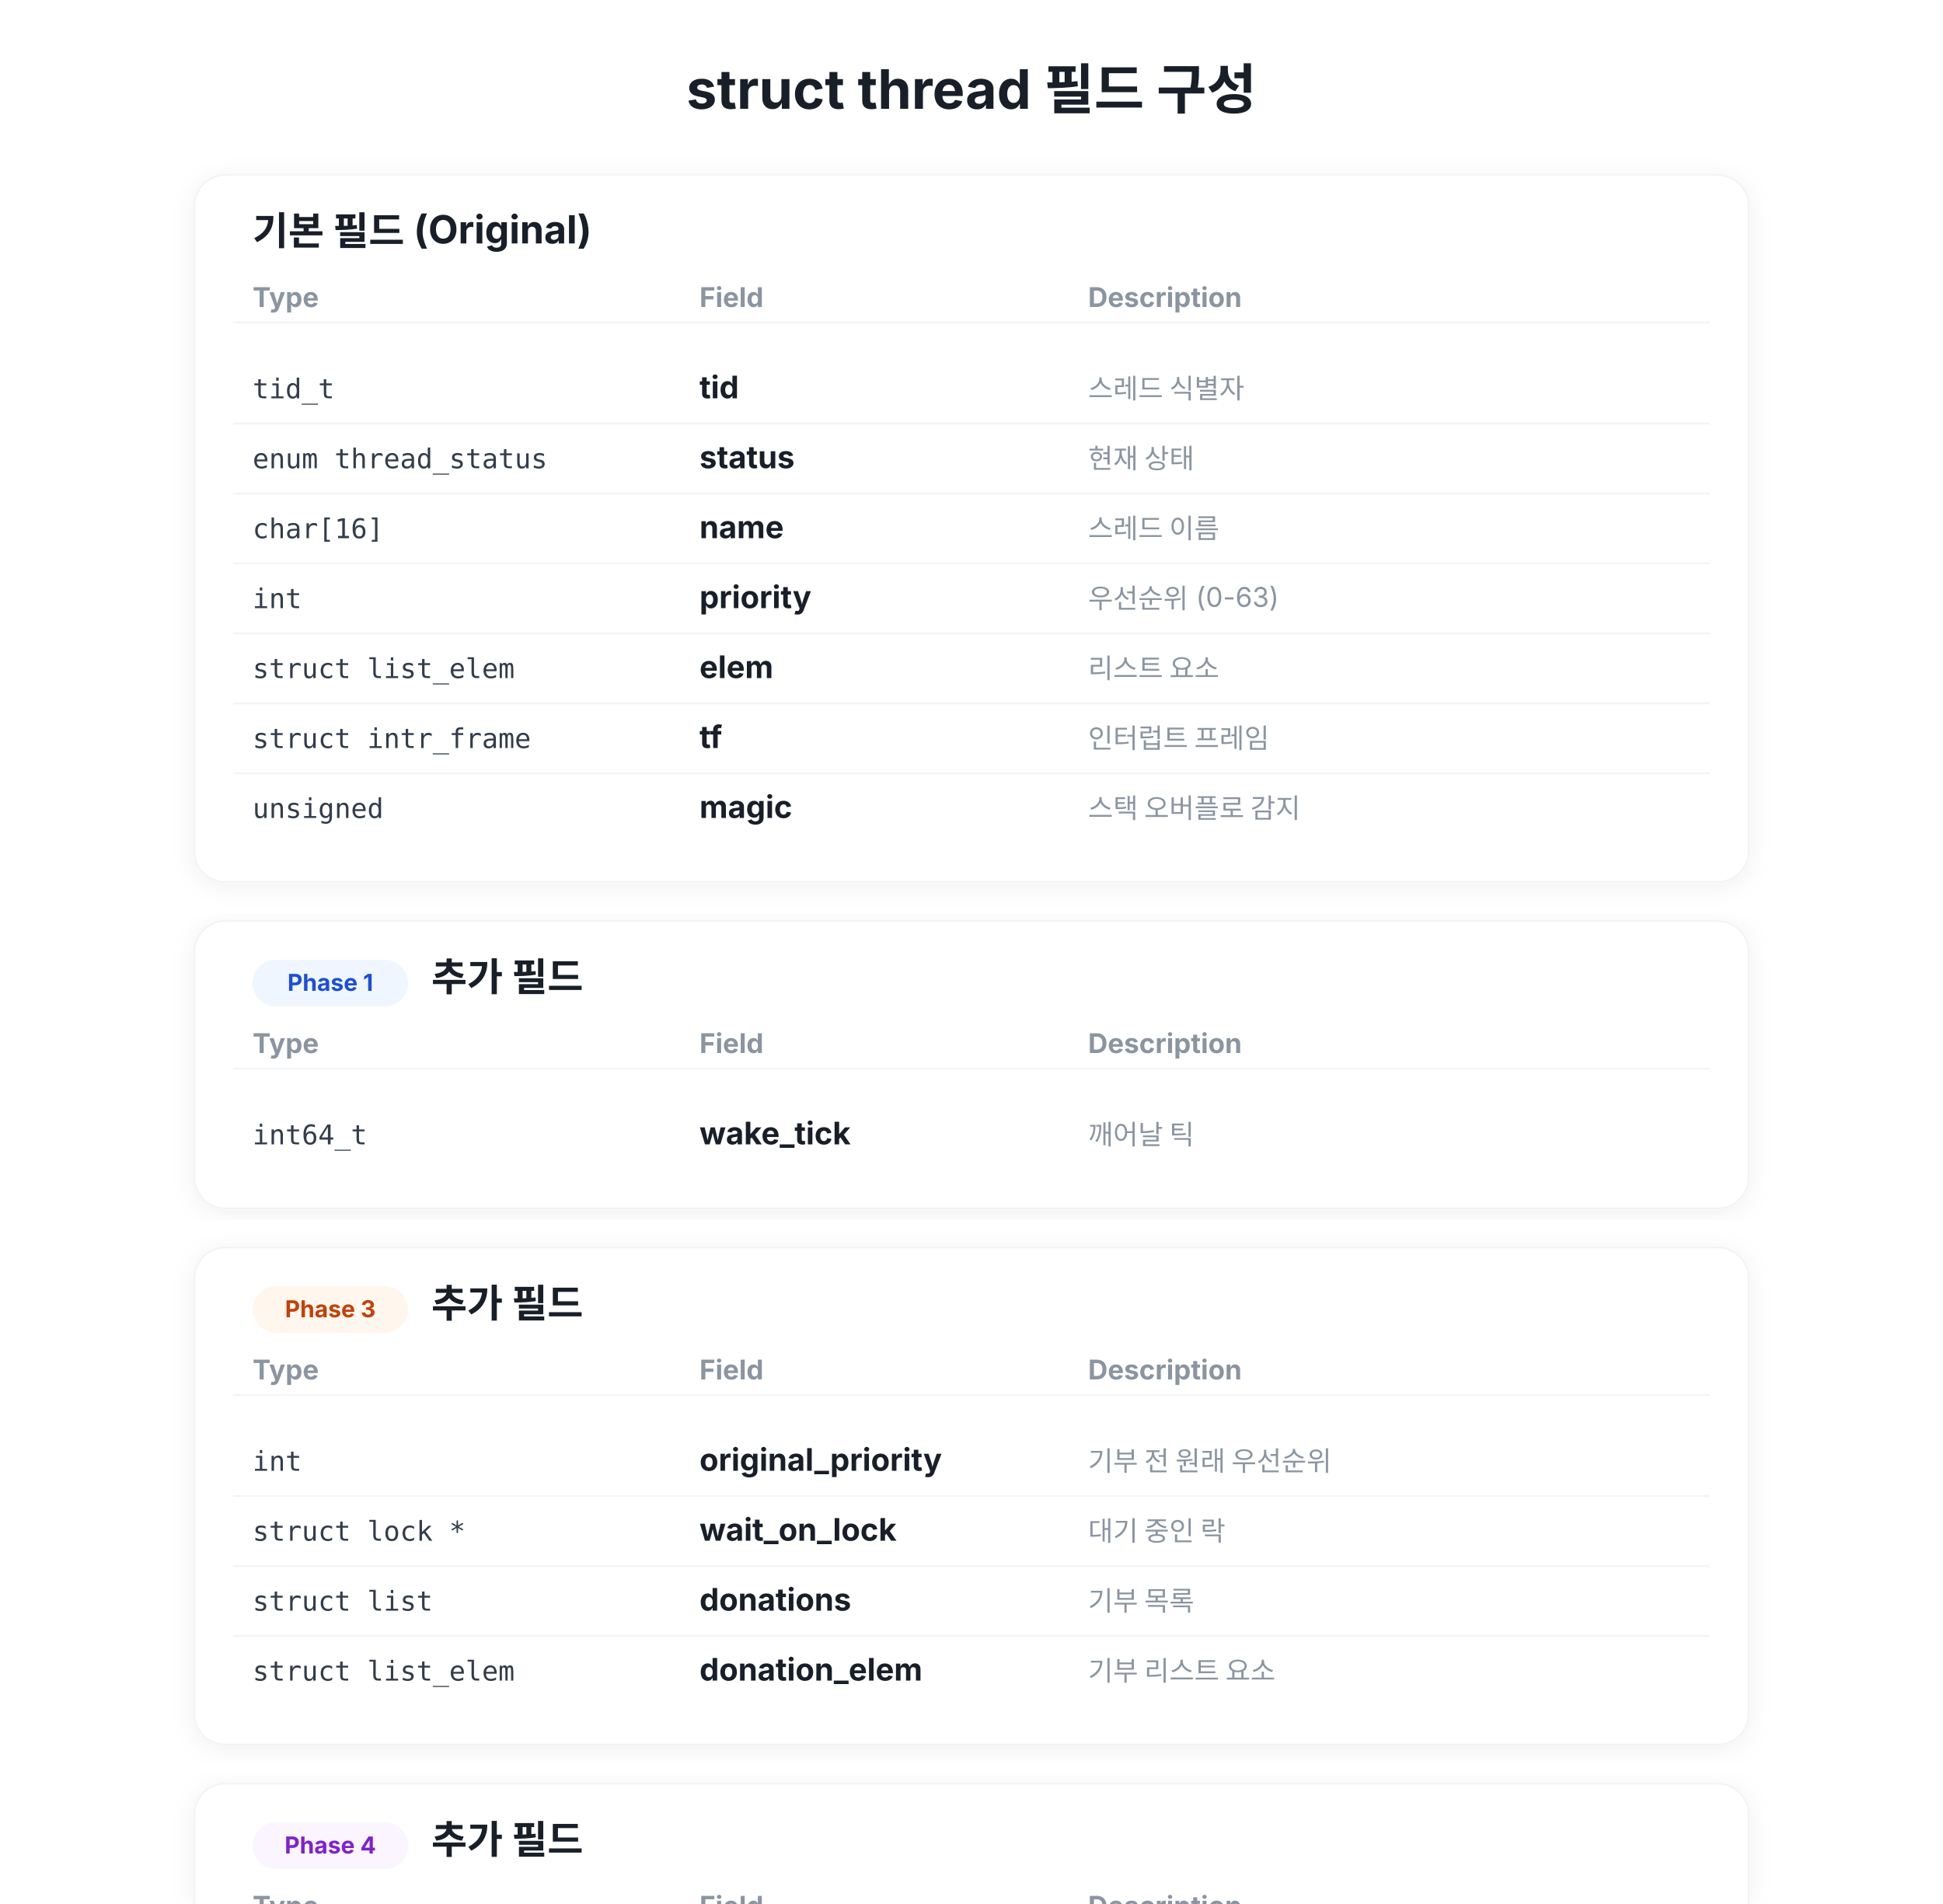
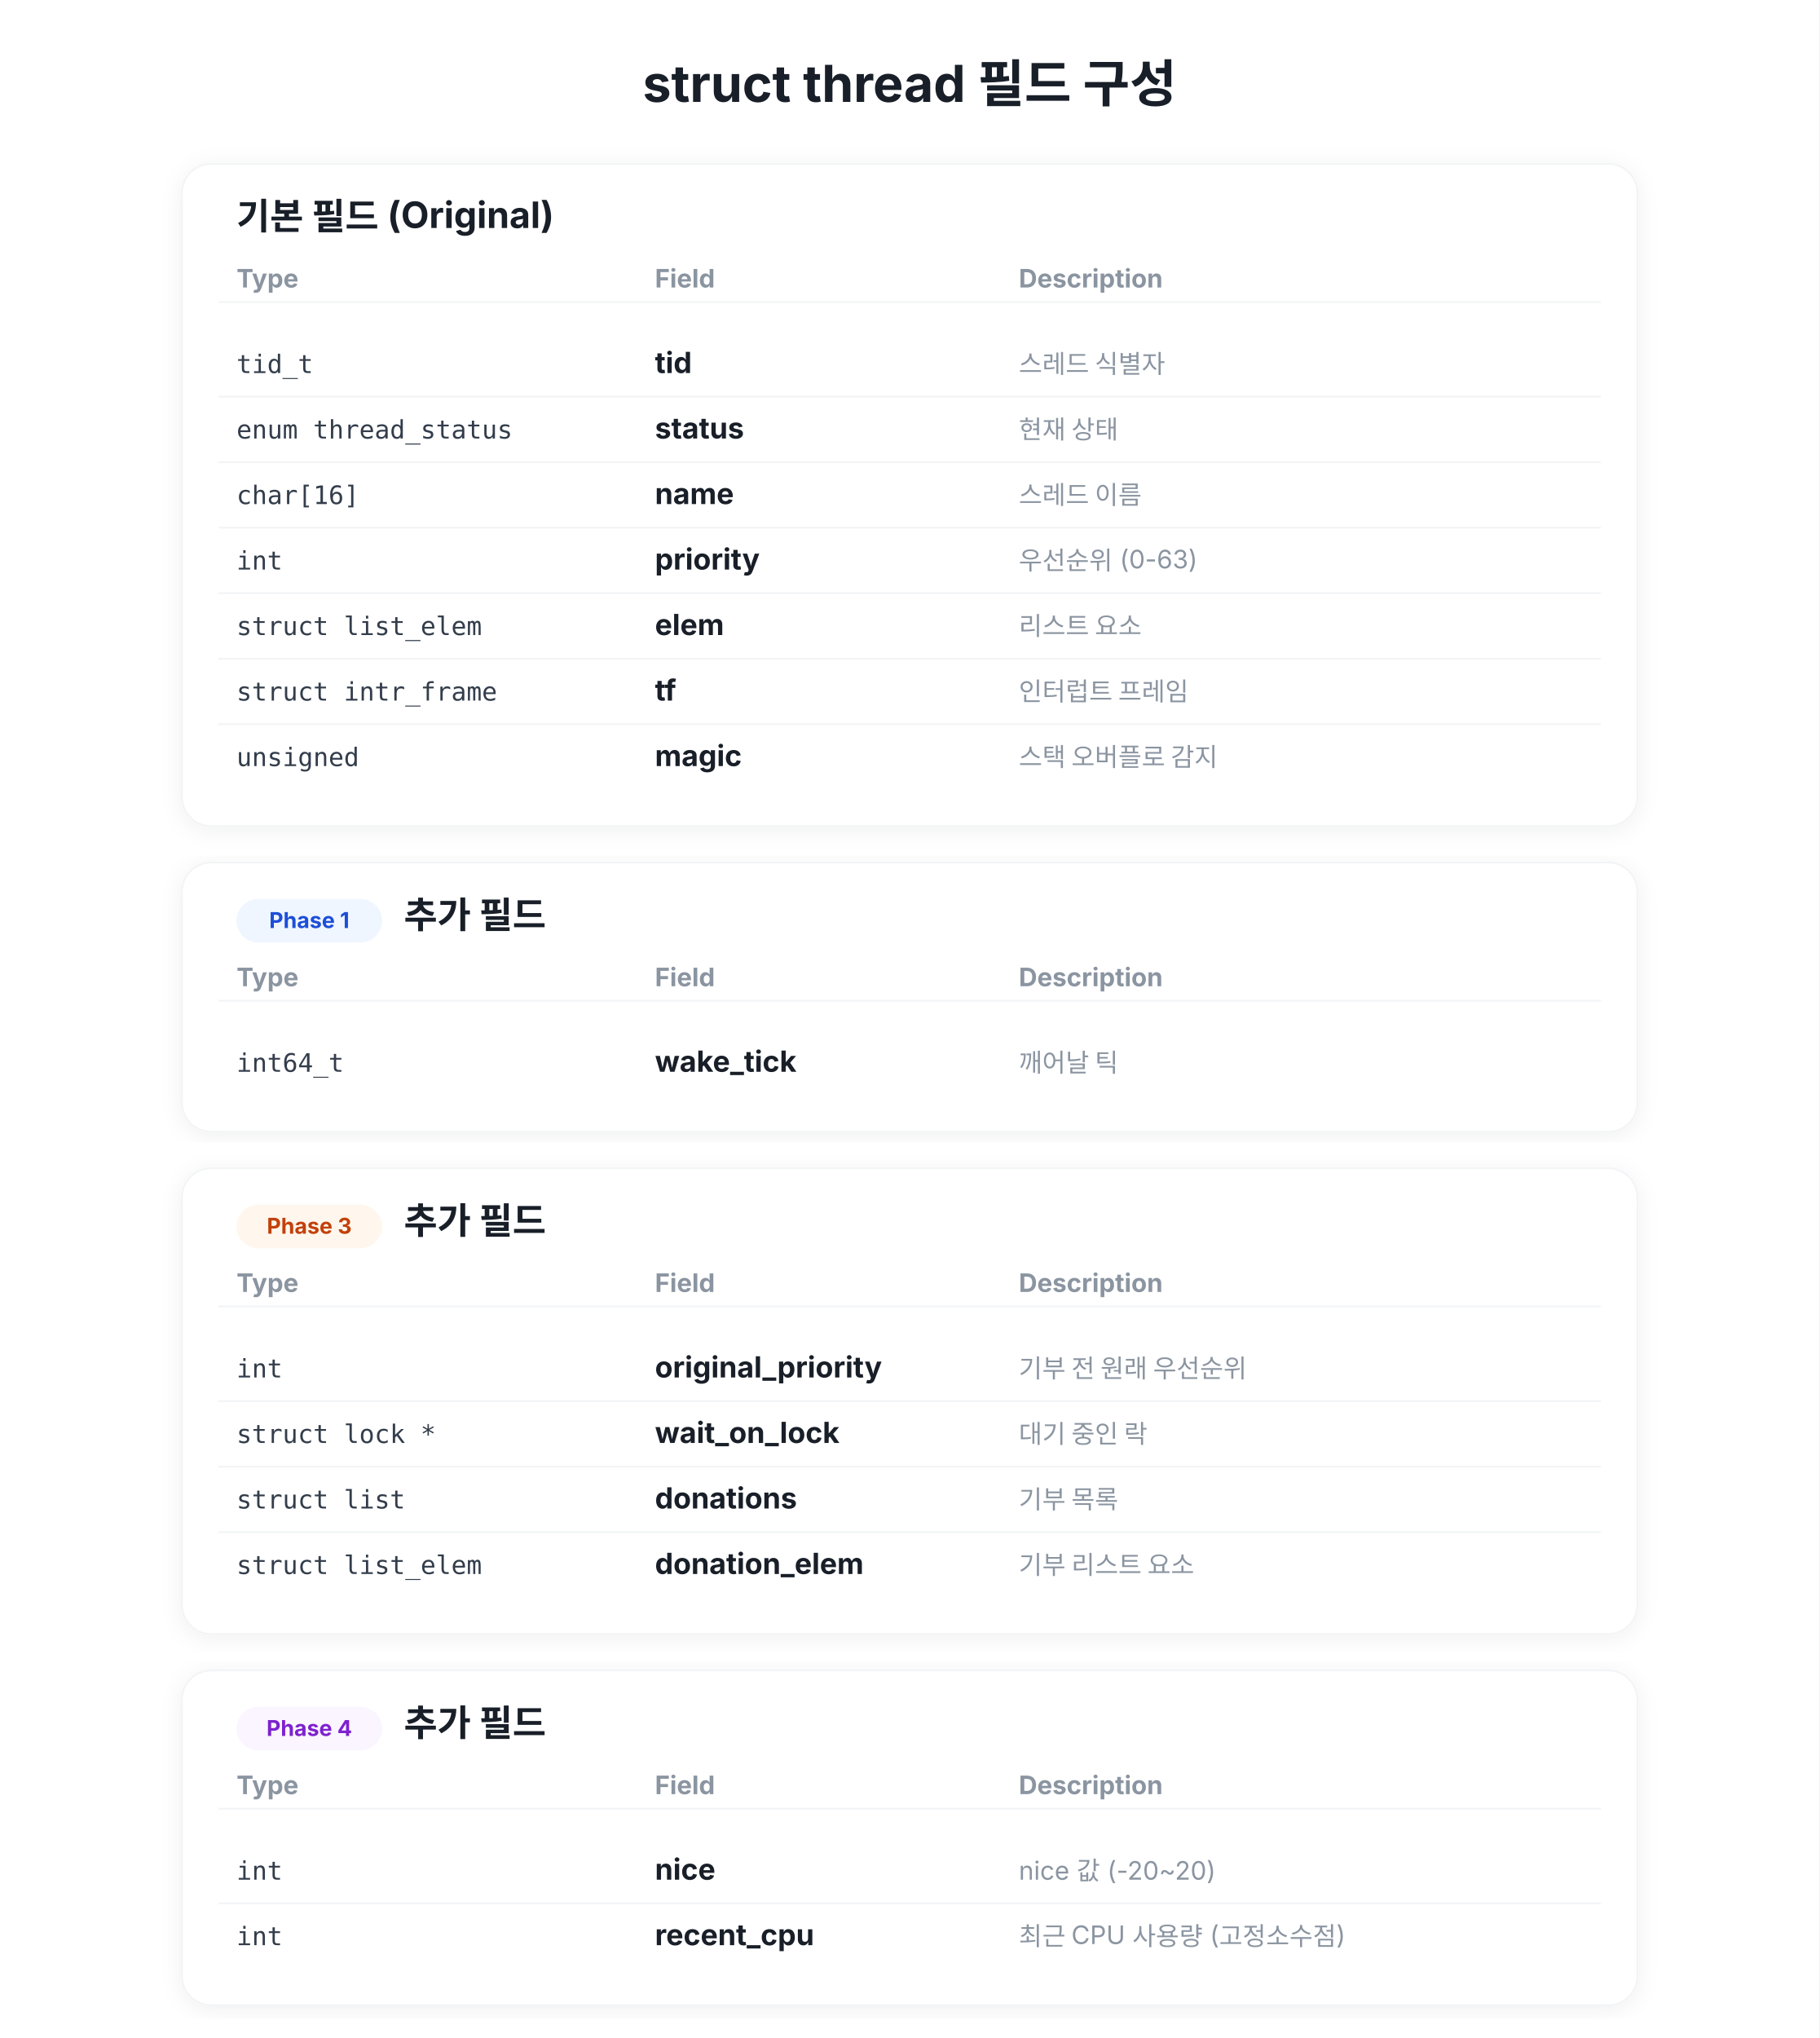
- <svg xmlns="http://www.w3.org/2000/svg" width="1000" height="980" viewBox="0 0 1000 980" font-family="'Inter', 'JetBrains Sans', -apple-system, BlinkMacSystemFont, 'Segoe UI', sans-serif">
+ <svg xmlns="http://www.w3.org/2000/svg" width="1000" height="1120" viewBox="0 0 1000 1120" font-family="'Inter', 'JetBrains Sans', -apple-system, BlinkMacSystemFont, 'Segoe UI', sans-serif">
  <style>
    .mono { font-family: 'JetBrains Mono', 'SF Mono', 'Fira Code', 'Cascadia Code', monospace; }
  </style>
-   <rect width="1000" height="980" fill="#FFFFFF" />
+   <rect width="1000" height="1120" fill="#FFFFFF" />
  <defs>
    <filter id="shadow" x="-4%" y="-4%" width="108%" height="108%">
      <feDropShadow dx="0" dy="2" stdDeviation="6" flood-color="#000" flood-opacity="0.06" />
    </filter>
    <marker id="arrow" markerWidth="10" markerHeight="7" refX="9" refY="3.5" orient="auto">
      <polygon points="0 0, 10 3.5, 0 7" fill="#CBD5E1" />
    </marker>
  </defs>
  <text x="500" y="56" text-anchor="middle" font-size="28" font-weight="bold" fill="#191F28">struct thread 필드 구성</text>
  <rect x="100" y="90" width="800" height="364" rx="16" fill="#FFFFFF" stroke="#F2F4F6" stroke-width="1" filter="url(#shadow)" />
  <text x="130" y="126" font-size="20" fill="#191F28" text-anchor="start" font-weight="bold">기본 필드 (Original)</text>
  <text x="130" y="158" font-size="14" fill="#8B95A1" text-anchor="start" font-weight="bold">Type</text>
  <text x="360" y="158" font-size="14" fill="#8B95A1" text-anchor="start" font-weight="bold">Field</text>
  <text x="560" y="158" font-size="14" fill="#8B95A1" text-anchor="start" font-weight="bold">Description</text>
  <line x1="120" y1="166" x2="880" y2="166" stroke="#F2F4F6" stroke-width="1" />
  <text x="130" y="205" font-size="14" fill="#333D4B" text-anchor="start" font-weight="normal" class="mono">tid_t</text>
  <text x="360" y="205" font-size="16" fill="#191F28" text-anchor="start" font-weight="bold">tid</text>
  <text x="560" y="205" font-size="14" fill="#8B95A1" text-anchor="start" font-weight="normal">스레드 식별자</text>
  <line x1="120" y1="218" x2="880" y2="218" stroke="#F2F4F6" stroke-width="1" />
  <text x="130" y="241" font-size="14" fill="#333D4B" text-anchor="start" font-weight="normal" class="mono">enum thread_status</text>
  <text x="360" y="241" font-size="16" fill="#191F28" text-anchor="start" font-weight="bold">status</text>
  <text x="560" y="241" font-size="14" fill="#8B95A1" text-anchor="start" font-weight="normal">현재 상태</text>
  <line x1="120" y1="254" x2="880" y2="254" stroke="#F2F4F6" stroke-width="1" />
  <text x="130" y="277" font-size="14" fill="#333D4B" text-anchor="start" font-weight="normal" class="mono">char[16]</text>
  <text x="360" y="277" font-size="16" fill="#191F28" text-anchor="start" font-weight="bold">name</text>
  <text x="560" y="277" font-size="14" fill="#8B95A1" text-anchor="start" font-weight="normal">스레드 이름</text>
  <line x1="120" y1="290" x2="880" y2="290" stroke="#F2F4F6" stroke-width="1" />
  <text x="130" y="313" font-size="14" fill="#333D4B" text-anchor="start" font-weight="normal" class="mono">int</text>
  <text x="360" y="313" font-size="16" fill="#191F28" text-anchor="start" font-weight="bold">priority</text>
  <text x="560" y="313" font-size="14" fill="#8B95A1" text-anchor="start" font-weight="normal">우선순위 (0-63)</text>
  <line x1="120" y1="326" x2="880" y2="326" stroke="#F2F4F6" stroke-width="1" />
  <text x="130" y="349" font-size="14" fill="#333D4B" text-anchor="start" font-weight="normal" class="mono">struct list_elem</text>
  <text x="360" y="349" font-size="16" fill="#191F28" text-anchor="start" font-weight="bold">elem</text>
  <text x="560" y="349" font-size="14" fill="#8B95A1" text-anchor="start" font-weight="normal">리스트 요소</text>
  <line x1="120" y1="362" x2="880" y2="362" stroke="#F2F4F6" stroke-width="1" />
  <text x="130" y="385" font-size="14" fill="#333D4B" text-anchor="start" font-weight="normal" class="mono">struct intr_frame</text>
  <text x="360" y="385" font-size="16" fill="#191F28" text-anchor="start" font-weight="bold">tf</text>
  <text x="560" y="385" font-size="14" fill="#8B95A1" text-anchor="start" font-weight="normal">인터럽트 프레임</text>
  <line x1="120" y1="398" x2="880" y2="398" stroke="#F2F4F6" stroke-width="1" />
  <text x="130" y="421" font-size="14" fill="#333D4B" text-anchor="start" font-weight="normal" class="mono">unsigned</text>
  <text x="360" y="421" font-size="16" fill="#191F28" text-anchor="start" font-weight="bold">magic</text>
  <text x="560" y="421" font-size="14" fill="#8B95A1" text-anchor="start" font-weight="normal">스택 오버플로 감지</text>
  <rect x="100" y="474" width="800" height="148" rx="16" fill="#FFFFFF" stroke="#F2F4F6" stroke-width="1" filter="url(#shadow)" />
  <rect x="130" y="494" width="80" height="24" rx="12" fill="#EFF6FF" />
  <text x="170" y="510" font-size="12" fill="#1D4ED8" text-anchor="middle" font-weight="bold">Phase 1</text>
  <text x="222" y="510" font-size="20" fill="#191F28" text-anchor="start" font-weight="bold">추가 필드</text>
  <text x="130" y="542" font-size="14" fill="#8B95A1" text-anchor="start" font-weight="bold">Type</text>
  <text x="360" y="542" font-size="14" fill="#8B95A1" text-anchor="start" font-weight="bold">Field</text>
  <text x="560" y="542" font-size="14" fill="#8B95A1" text-anchor="start" font-weight="bold">Description</text>
  <line x1="120" y1="550" x2="880" y2="550" stroke="#F2F4F6" stroke-width="1" />
  <text x="130" y="589" font-size="14" fill="#333D4B" text-anchor="start" font-weight="normal" class="mono">int64_t</text>
  <text x="360" y="589" font-size="16" fill="#191F28" text-anchor="start" font-weight="bold">wake_tick</text>
  <text x="560" y="589" font-size="14" fill="#8B95A1" text-anchor="start" font-weight="normal">깨어날 틱</text>
  <rect x="100" y="642" width="800" height="256" rx="16" fill="#FFFFFF" stroke="#F2F4F6" stroke-width="1" filter="url(#shadow)" />
  <rect x="130" y="662" width="80" height="24" rx="12" fill="#FFF7ED" />
  <text x="170" y="678" font-size="12" fill="#C2410C" text-anchor="middle" font-weight="bold">Phase 3</text>
  <text x="222" y="678" font-size="20" fill="#191F28" text-anchor="start" font-weight="bold">추가 필드</text>
  <text x="130" y="710" font-size="14" fill="#8B95A1" text-anchor="start" font-weight="bold">Type</text>
  <text x="360" y="710" font-size="14" fill="#8B95A1" text-anchor="start" font-weight="bold">Field</text>
  <text x="560" y="710" font-size="14" fill="#8B95A1" text-anchor="start" font-weight="bold">Description</text>
  <line x1="120" y1="718" x2="880" y2="718" stroke="#F2F4F6" stroke-width="1" />
  <text x="130" y="757" font-size="14" fill="#333D4B" text-anchor="start" font-weight="normal" class="mono">int</text>
  <text x="360" y="757" font-size="16" fill="#191F28" text-anchor="start" font-weight="bold">original_priority</text>
  <text x="560" y="757" font-size="14" fill="#8B95A1" text-anchor="start" font-weight="normal">기부 전 원래 우선순위</text>
  <line x1="120" y1="770" x2="880" y2="770" stroke="#F2F4F6" stroke-width="1" />
  <text x="130" y="793" font-size="14" fill="#333D4B" text-anchor="start" font-weight="normal" class="mono">struct lock *</text>
  <text x="360" y="793" font-size="16" fill="#191F28" text-anchor="start" font-weight="bold">wait_on_lock</text>
  <text x="560" y="793" font-size="14" fill="#8B95A1" text-anchor="start" font-weight="normal">대기 중인 락</text>
  <line x1="120" y1="806" x2="880" y2="806" stroke="#F2F4F6" stroke-width="1" />
  <text x="130" y="829" font-size="14" fill="#333D4B" text-anchor="start" font-weight="normal" class="mono">struct list</text>
  <text x="360" y="829" font-size="16" fill="#191F28" text-anchor="start" font-weight="bold">donations</text>
  <text x="560" y="829" font-size="14" fill="#8B95A1" text-anchor="start" font-weight="normal">기부 목록</text>
  <line x1="120" y1="842" x2="880" y2="842" stroke="#F2F4F6" stroke-width="1" />
  <text x="130" y="865" font-size="14" fill="#333D4B" text-anchor="start" font-weight="normal" class="mono">struct list_elem</text>
  <text x="360" y="865" font-size="16" fill="#191F28" text-anchor="start" font-weight="bold">donation_elem</text>
  <text x="560" y="865" font-size="14" fill="#8B95A1" text-anchor="start" font-weight="normal">기부 리스트 요소</text>
  <rect x="100" y="918" width="800" height="184" rx="16" fill="#FFFFFF" stroke="#F2F4F6" stroke-width="1" filter="url(#shadow)" />
  <rect x="130" y="938" width="80" height="24" rx="12" fill="#FAF5FF" />
  <text x="170" y="954" font-size="12" fill="#7E22CE" text-anchor="middle" font-weight="bold">Phase 4</text>
  <text x="222" y="954" font-size="20" fill="#191F28" text-anchor="start" font-weight="bold">추가 필드</text>
  <text x="130" y="986" font-size="14" fill="#8B95A1" text-anchor="start" font-weight="bold">Type</text>
  <text x="360" y="986" font-size="14" fill="#8B95A1" text-anchor="start" font-weight="bold">Field</text>
  <text x="560" y="986" font-size="14" fill="#8B95A1" text-anchor="start" font-weight="bold">Description</text>
  <line x1="120" y1="994" x2="880" y2="994" stroke="#F2F4F6" stroke-width="1" />
  <text x="130" y="1033" font-size="14" fill="#333D4B" text-anchor="start" font-weight="normal" class="mono">int</text>
  <text x="360" y="1033" font-size="16" fill="#191F28" text-anchor="start" font-weight="bold">nice</text>
  <text x="560" y="1033" font-size="14" fill="#8B95A1" text-anchor="start" font-weight="normal">nice 값 (-20~20)</text>
  <line x1="120" y1="1046" x2="880" y2="1046" stroke="#F2F4F6" stroke-width="1" />
  <text x="130" y="1069" font-size="14" fill="#333D4B" text-anchor="start" font-weight="normal" class="mono">int</text>
  <text x="360" y="1069" font-size="16" fill="#191F28" text-anchor="start" font-weight="bold">recent_cpu</text>
  <text x="560" y="1069" font-size="14" fill="#8B95A1" text-anchor="start" font-weight="normal">최근 CPU 사용량 (고정소수점)</text>
</svg>
